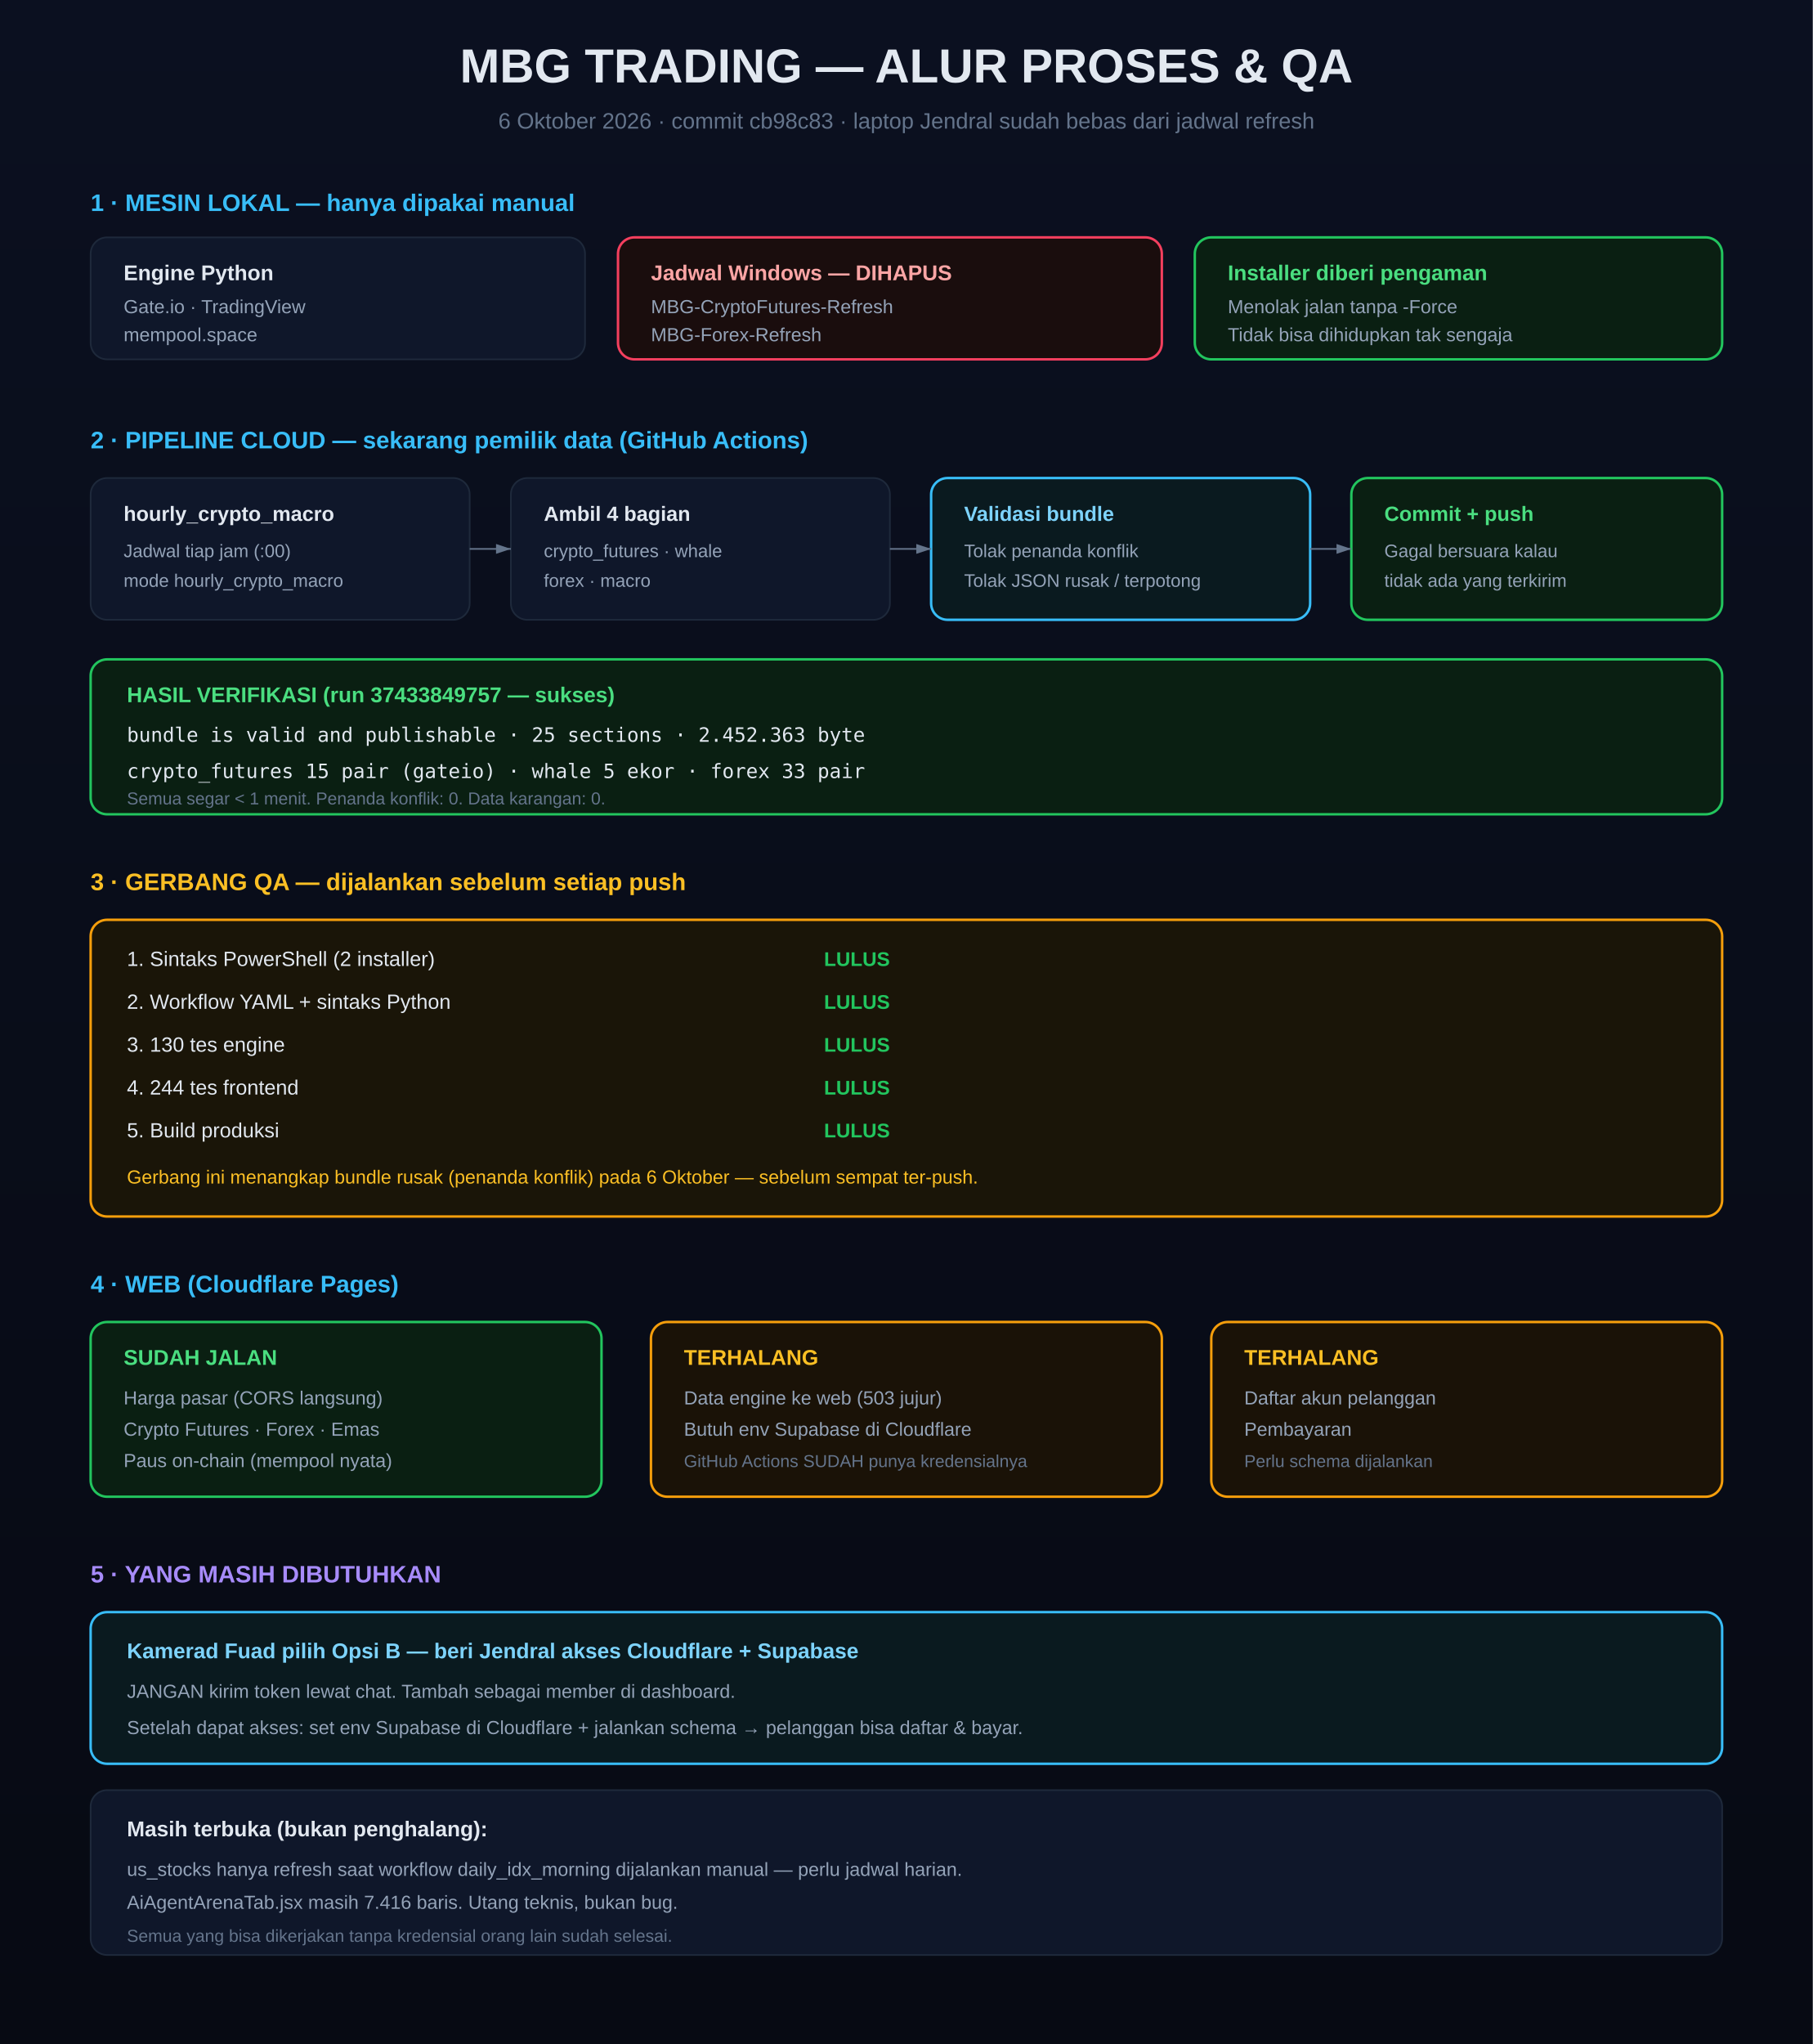
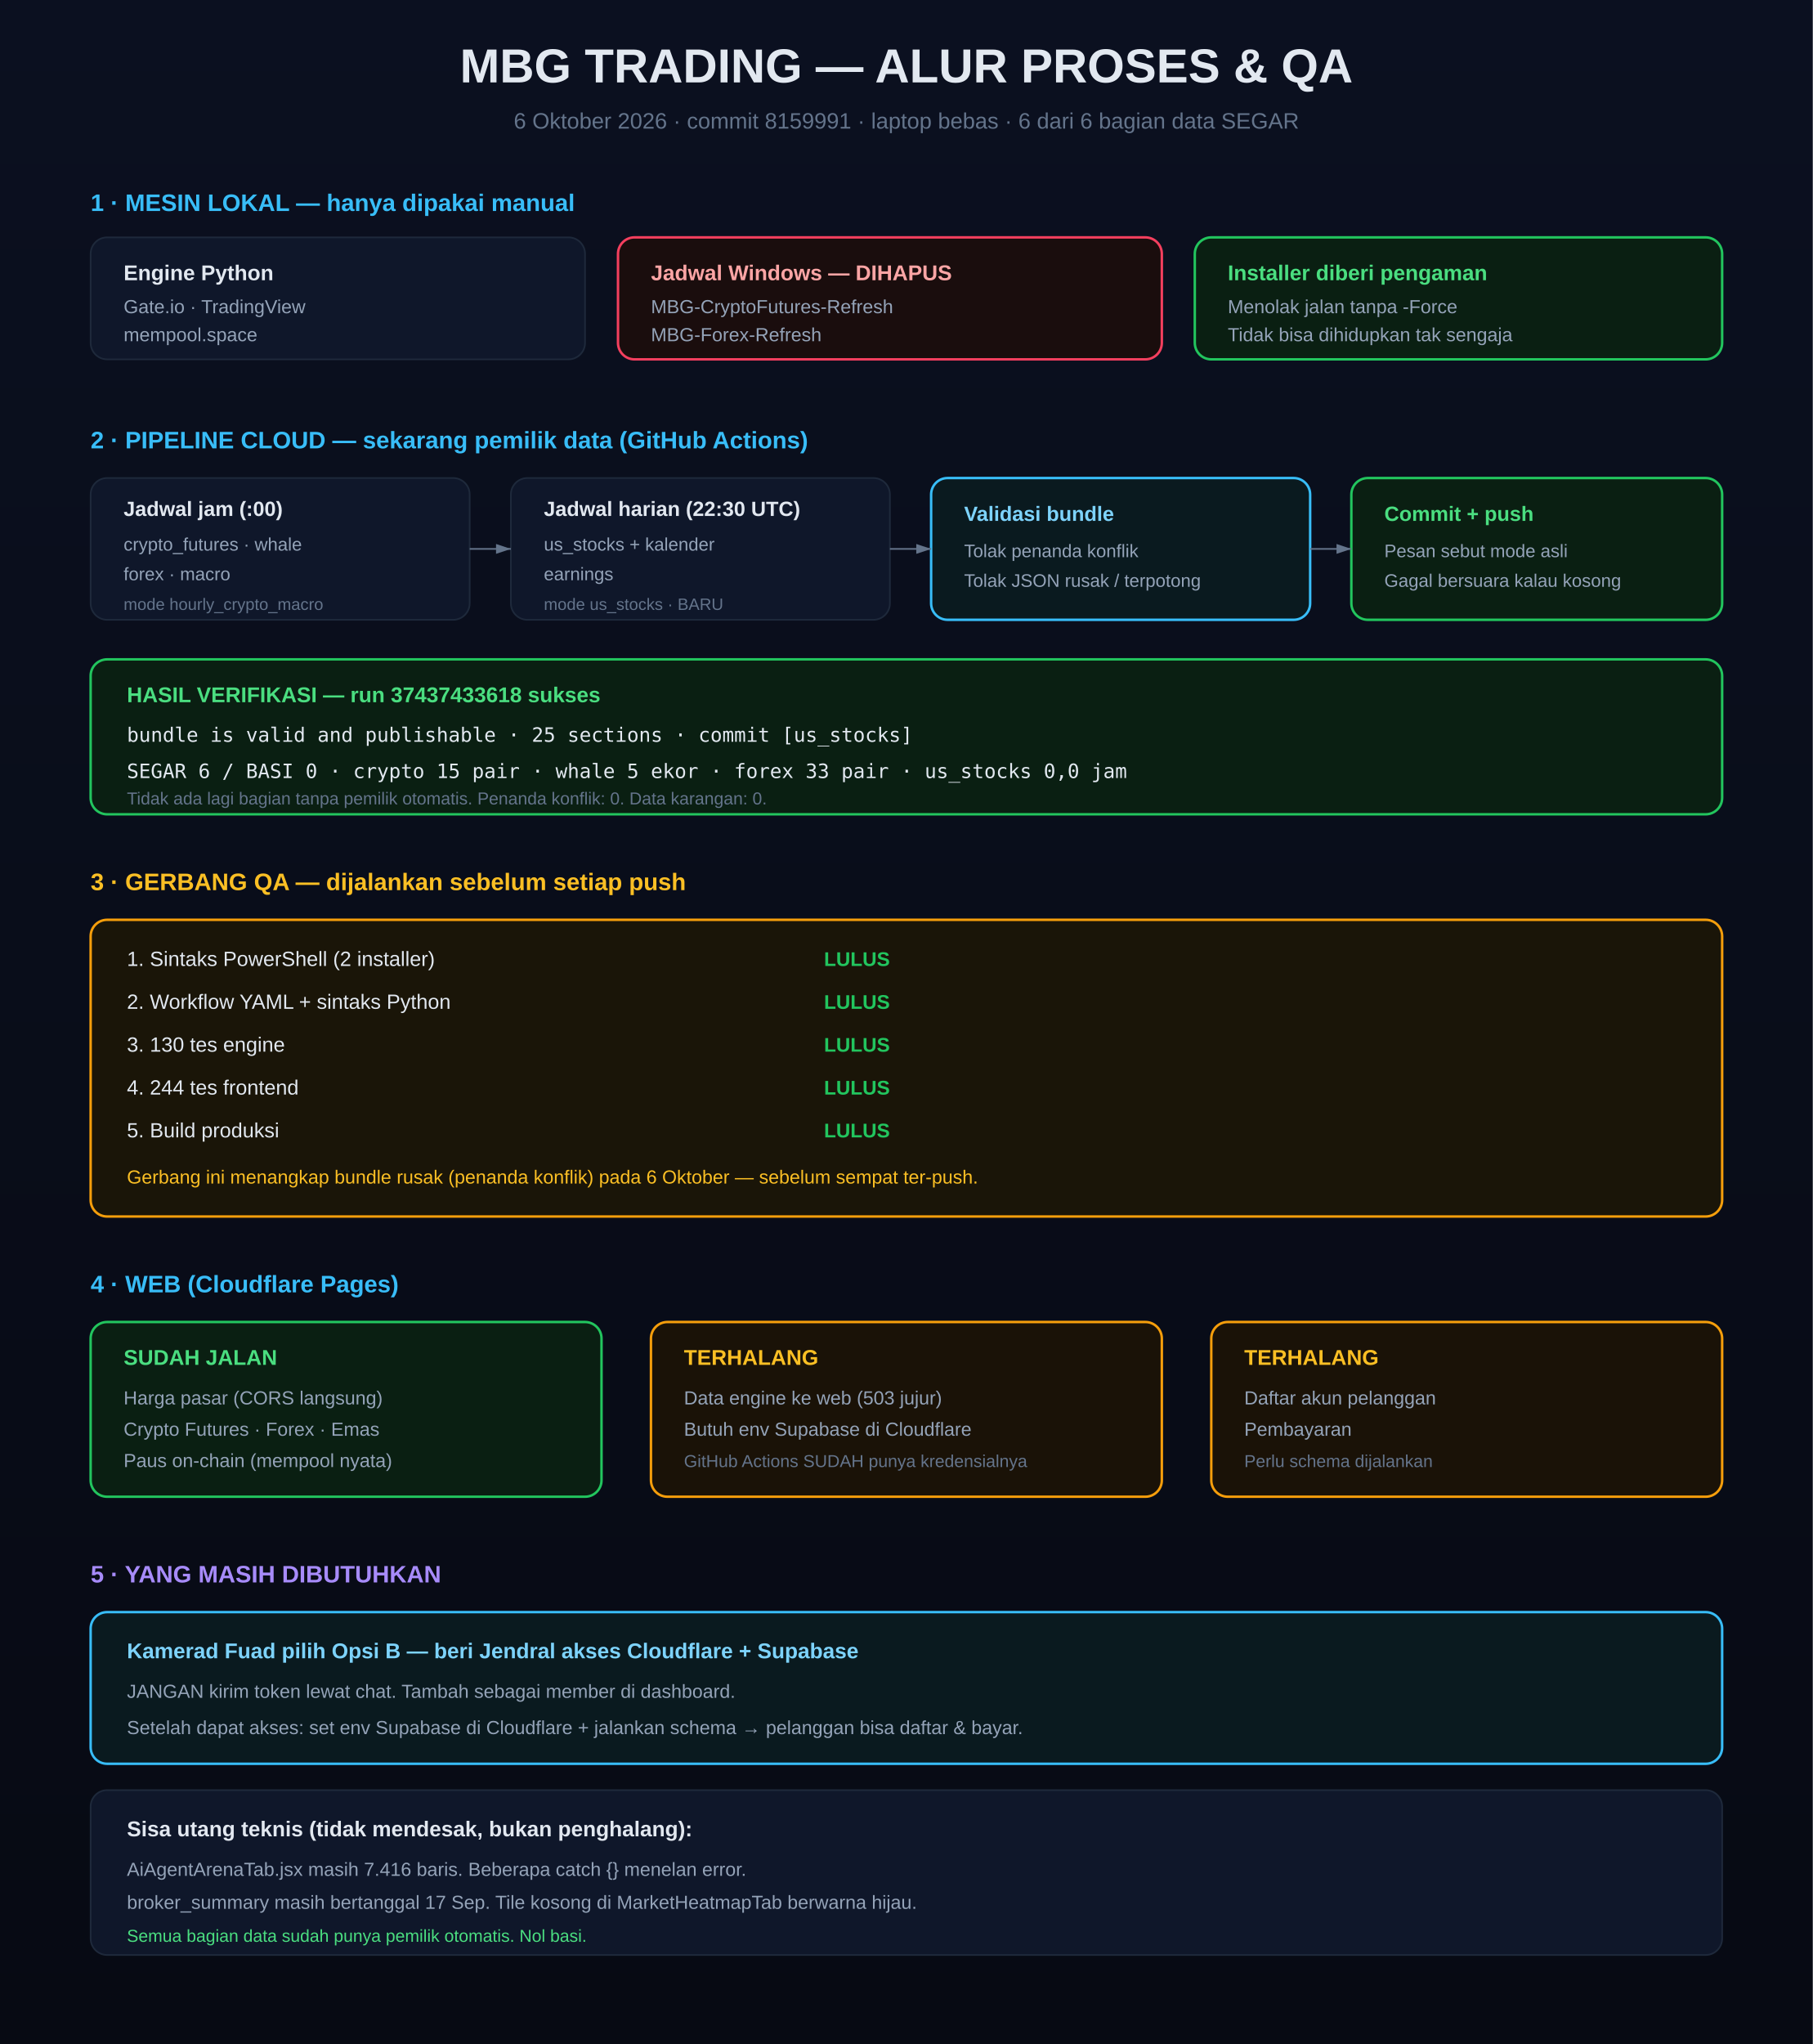
<svg xmlns="http://www.w3.org/2000/svg" viewBox="0 0 1100 1240" width="1100" height="1240" font-family="Segoe UI, Arial, sans-serif">
  <defs>
    <linearGradient id="bg" x1="0" y1="0" x2="0" y2="1">
      <stop offset="0%" stop-color="#0b1020" />
      <stop offset="100%" stop-color="#070a13" />
    </linearGradient>
    <marker id="arrow" markerWidth="10" markerHeight="10" refX="9" refY="3" orient="auto">
      <path d="M0,0 L0,6 L9,3 z" fill="#64748b" />
    </marker>
  </defs>
  <rect width="1100" height="1240" fill="url(#bg)" />
  <text x="550" y="50" fill="#e2e8f0" font-size="29" font-weight="800" text-anchor="middle">MBG TRADING — ALUR PROSES &amp; QA</text>
-   <text x="550" y="78" fill="#64748b" font-size="13.5" text-anchor="middle">6 Oktober 2026 · commit cb98c83 · laptop Jendral sudah bebas dari jadwal refresh</text>
+   <text x="550" y="78" fill="#64748b" font-size="13.5" text-anchor="middle">6 Oktober 2026 · commit 8159991 · laptop bebas · 6 dari 6 bagian data SEGAR</text>
  <text x="55" y="128" fill="#38bdf8" font-size="14.5" font-weight="800">1 · MESIN LOKAL — hanya dipakai manual</text>
  <rect x="55" y="144" width="300" height="74" rx="10" fill="#0f172a" stroke="#1e293b" />
  <text x="75" y="170" fill="#e2e8f0" font-size="13" font-weight="700">Engine Python</text>
  <text x="75" y="190" fill="#94a3b8" font-size="11.5">Gate.io · TradingView</text>
  <text x="75" y="207" fill="#94a3b8" font-size="11.5">mempool.space</text>
  <rect x="375" y="144" width="330" height="74" rx="10" fill="#1a0d0d" stroke="#f43f5e" stroke-width="1.5" />
  <text x="395" y="170" fill="#fca5a5" font-size="13" font-weight="700">Jadwal Windows — DIHAPUS</text>
  <text x="395" y="190" fill="#94a3b8" font-size="11.5">MBG-CryptoFutures-Refresh</text>
  <text x="395" y="207" fill="#94a3b8" font-size="11.5">MBG-Forex-Refresh</text>
  <rect x="725" y="144" width="320" height="74" rx="10" fill="#0a1f12" stroke="#22c55e" stroke-width="1.5" />
  <text x="745" y="170" fill="#4ade80" font-size="13" font-weight="700">Installer diberi pengaman</text>
  <text x="745" y="190" fill="#94a3b8" font-size="11.5">Menolak jalan tanpa -Force</text>
  <text x="745" y="207" fill="#94a3b8" font-size="11.5">Tidak bisa dihidupkan tak sengaja</text>
  <text x="55" y="272" fill="#38bdf8" font-size="14.5" font-weight="800">2 · PIPELINE CLOUD — sekarang pemilik data (GitHub Actions)</text>
  <rect x="55" y="290" width="230" height="86" rx="10" fill="#0f172a" stroke="#1e293b" />
-   <text x="75" y="316" fill="#e2e8f0" font-size="12.5" font-weight="700">hourly_crypto_macro</text>
-   <text x="75" y="338" fill="#94a3b8" font-size="11">Jadwal tiap jam (:00)</text>
-   <text x="75" y="356" fill="#94a3b8" font-size="11">mode hourly_crypto_macro</text>
+   <text x="75" y="313" fill="#e2e8f0" font-size="12.5" font-weight="700">Jadwal jam (:00)</text>
+   <text x="75" y="334" fill="#94a3b8" font-size="11">crypto_futures · whale</text>
+   <text x="75" y="352" fill="#94a3b8" font-size="11">forex · macro</text>
+   <text x="75" y="370" fill="#64748b" font-size="10">mode hourly_crypto_macro</text>
  <rect x="310" y="290" width="230" height="86" rx="10" fill="#0f172a" stroke="#1e293b" />
-   <text x="330" y="316" fill="#e2e8f0" font-size="12.5" font-weight="700">Ambil 4 bagian</text>
-   <text x="330" y="338" fill="#94a3b8" font-size="11">crypto_futures · whale</text>
-   <text x="330" y="356" fill="#94a3b8" font-size="11">forex · macro</text>
+   <text x="330" y="313" fill="#e2e8f0" font-size="12.5" font-weight="700">Jadwal harian (22:30 UTC)</text>
+   <text x="330" y="334" fill="#94a3b8" font-size="11">us_stocks + kalender</text>
+   <text x="330" y="352" fill="#94a3b8" font-size="11">earnings</text>
+   <text x="330" y="370" fill="#64748b" font-size="10">mode us_stocks · BARU</text>
  <rect x="565" y="290" width="230" height="86" rx="10" fill="#0a1a1f" stroke="#38bdf8" stroke-width="1.5" />
  <text x="585" y="316" fill="#7dd3fc" font-size="12.5" font-weight="700">Validasi bundle</text>
  <text x="585" y="338" fill="#94a3b8" font-size="11">Tolak penanda konflik</text>
  <text x="585" y="356" fill="#94a3b8" font-size="11">Tolak JSON rusak / terpotong</text>
  <rect x="820" y="290" width="225" height="86" rx="10" fill="#0a1f12" stroke="#22c55e" stroke-width="1.5" />
  <text x="840" y="316" fill="#4ade80" font-size="12.5" font-weight="700">Commit + push</text>
-   <text x="840" y="338" fill="#94a3b8" font-size="11">Gagal bersuara kalau</text>
-   <text x="840" y="356" fill="#94a3b8" font-size="11">tidak ada yang terkirim</text>
+   <text x="840" y="338" fill="#94a3b8" font-size="11">Pesan sebut mode asli</text>
+   <text x="840" y="356" fill="#94a3b8" font-size="11">Gagal bersuara kalau kosong</text>
  <line x1="285" y1="333" x2="310" y2="333" stroke="#64748b" marker-end="url(#arrow)" />
  <line x1="540" y1="333" x2="565" y2="333" stroke="#64748b" marker-end="url(#arrow)" />
  <line x1="795" y1="333" x2="820" y2="333" stroke="#64748b" marker-end="url(#arrow)" />
  <rect x="55" y="400" width="990" height="94" rx="10" fill="#0a1f12" stroke="#22c55e" stroke-width="1.5" />
-   <text x="77" y="426" fill="#4ade80" font-size="13" font-weight="800">HASIL VERIFIKASI (run 37433849757 — sukses)</text>
-   <text x="77" y="450" fill="#e2e8f0" font-size="12" font-family="Consolas, monospace">bundle is valid and publishable   ·   25 sections   ·   2.452.363 byte</text>
-   <text x="77" y="472" fill="#e2e8f0" font-size="12" font-family="Consolas, monospace">crypto_futures 15 pair (gateio)   ·   whale 5 ekor   ·   forex 33 pair</text>
-   <text x="77" y="488" fill="#64748b" font-size="10.5">Semua segar &lt; 1 menit. Penanda konflik: 0. Data karangan: 0.</text>
+   <text x="77" y="426" fill="#4ade80" font-size="13" font-weight="800">HASIL VERIFIKASI — run 37437433618 sukses</text>
+   <text x="77" y="450" fill="#e2e8f0" font-size="12" font-family="Consolas, monospace">bundle is valid and publishable   ·   25 sections   ·   commit [us_stocks]</text>
+   <text x="77" y="472" fill="#e2e8f0" font-size="12" font-family="Consolas, monospace">SEGAR 6 / BASI 0   ·   crypto 15 pair · whale 5 ekor · forex 33 pair · us_stocks 0,0 jam</text>
+   <text x="77" y="488" fill="#64748b" font-size="10.5">Tidak ada lagi bagian tanpa pemilik otomatis. Penanda konflik: 0. Data karangan: 0.</text>
  <text x="55" y="540" fill="#fbbf24" font-size="14.5" font-weight="800">3 · GERBANG QA — dijalankan sebelum setiap push</text>
  <rect x="55" y="558" width="990" height="180" rx="10" fill="#1a1508" stroke="#f59e0b" stroke-width="1.5" />
  <text x="77" y="586" fill="#e2e8f0" font-size="12.5">1.  Sintaks PowerShell (2 installer)</text>
  <text x="500" y="586" fill="#22c55e" font-size="12" font-weight="700">LULUS</text>
  <text x="77" y="612" fill="#e2e8f0" font-size="12.5">2.  Workflow YAML + sintaks Python</text>
  <text x="500" y="612" fill="#22c55e" font-size="12" font-weight="700">LULUS</text>
  <text x="77" y="638" fill="#e2e8f0" font-size="12.5">3.  130 tes engine</text>
  <text x="500" y="638" fill="#22c55e" font-size="12" font-weight="700">LULUS</text>
  <text x="77" y="664" fill="#e2e8f0" font-size="12.5">4.  244 tes frontend</text>
  <text x="500" y="664" fill="#22c55e" font-size="12" font-weight="700">LULUS</text>
  <text x="77" y="690" fill="#e2e8f0" font-size="12.5">5.  Build produksi</text>
  <text x="500" y="690" fill="#22c55e" font-size="12" font-weight="700">LULUS</text>
  <text x="77" y="718" fill="#fbbf24" font-size="11.5">Gerbang ini menangkap bundle rusak (penanda konflik) pada 6 Oktober — sebelum sempat ter-push.</text>
  <text x="55" y="784" fill="#38bdf8" font-size="14.5" font-weight="800">4 · WEB (Cloudflare Pages)</text>
  <rect x="55" y="802" width="310" height="106" rx="10" fill="#0a1f12" stroke="#22c55e" stroke-width="1.5" />
  <text x="75" y="828" fill="#4ade80" font-size="13" font-weight="800">SUDAH JALAN</text>
  <text x="75" y="852" fill="#94a3b8" font-size="11.5">Harga pasar (CORS langsung)</text>
  <text x="75" y="871" fill="#94a3b8" font-size="11.5">Crypto Futures · Forex · Emas</text>
  <text x="75" y="890" fill="#94a3b8" font-size="11.5">Paus on-chain (mempool nyata)</text>
  <rect x="395" y="802" width="310" height="106" rx="10" fill="#1a1207" stroke="#f59e0b" stroke-width="1.5" />
  <text x="415" y="828" fill="#fbbf24" font-size="13" font-weight="800">TERHALANG</text>
  <text x="415" y="852" fill="#94a3b8" font-size="11.5">Data engine ke web (503 jujur)</text>
  <text x="415" y="871" fill="#94a3b8" font-size="11.5">Butuh env Supabase di Cloudflare</text>
  <text x="415" y="890" fill="#64748b" font-size="10.5">GitHub Actions SUDAH punya kredensialnya</text>
  <rect x="735" y="802" width="310" height="106" rx="10" fill="#1a1207" stroke="#f59e0b" stroke-width="1.5" />
  <text x="755" y="828" fill="#fbbf24" font-size="13" font-weight="800">TERHALANG</text>
  <text x="755" y="852" fill="#94a3b8" font-size="11.5">Daftar akun pelanggan</text>
  <text x="755" y="871" fill="#94a3b8" font-size="11.5">Pembayaran</text>
  <text x="755" y="890" fill="#64748b" font-size="10.5">Perlu schema dijalankan</text>
  <text x="55" y="960" fill="#a78bfa" font-size="14.5" font-weight="800">5 · YANG MASIH DIBUTUHKAN</text>
  <rect x="55" y="978" width="990" height="92" rx="10" fill="#0a1a1f" stroke="#38bdf8" stroke-width="1.5" />
  <text x="77" y="1006" fill="#7dd3fc" font-size="13" font-weight="800">Kamerad Fuad pilih Opsi B — beri Jendral akses Cloudflare + Supabase</text>
  <text x="77" y="1030" fill="#94a3b8" font-size="11.5">JANGAN kirim token lewat chat. Tambah sebagai member di dashboard.</text>
  <text x="77" y="1052" fill="#94a3b8" font-size="11.5">Setelah dapat akses: set env Supabase di Cloudflare + jalankan schema → pelanggan bisa daftar &amp; bayar.</text>
  <rect x="55" y="1086" width="990" height="100" rx="10" fill="#0f172a" stroke="#1e293b" />
-   <text x="77" y="1114" fill="#e2e8f0" font-size="13" font-weight="800">Masih terbuka (bukan penghalang):</text>
-   <text x="77" y="1138" fill="#94a3b8" font-size="11.5">us_stocks hanya refresh saat workflow daily_idx_morning dijalankan manual — perlu jadwal harian.</text>
-   <text x="77" y="1158" fill="#94a3b8" font-size="11.5">AiAgentArenaTab.jsx masih 7.416 baris. Utang teknis, bukan bug.</text>
-   <text x="77" y="1178" fill="#64748b" font-size="10.5">Semua yang bisa dikerjakan tanpa kredensial orang lain sudah selesai.</text>
+   <text x="77" y="1114" fill="#e2e8f0" font-size="13" font-weight="800">Sisa utang teknis (tidak mendesak, bukan penghalang):</text>
+   <text x="77" y="1138" fill="#94a3b8" font-size="11.5">AiAgentArenaTab.jsx masih 7.416 baris. Beberapa catch {} menelan error.</text>
+   <text x="77" y="1158" fill="#94a3b8" font-size="11.5">broker_summary masih bertanggal 17 Sep. Tile kosong di MarketHeatmapTab berwarna hijau.</text>
+   <text x="77" y="1178" fill="#4ade80" font-size="10.5">Semua bagian data sudah punya pemilik otomatis. Nol basi.</text>
</svg>
